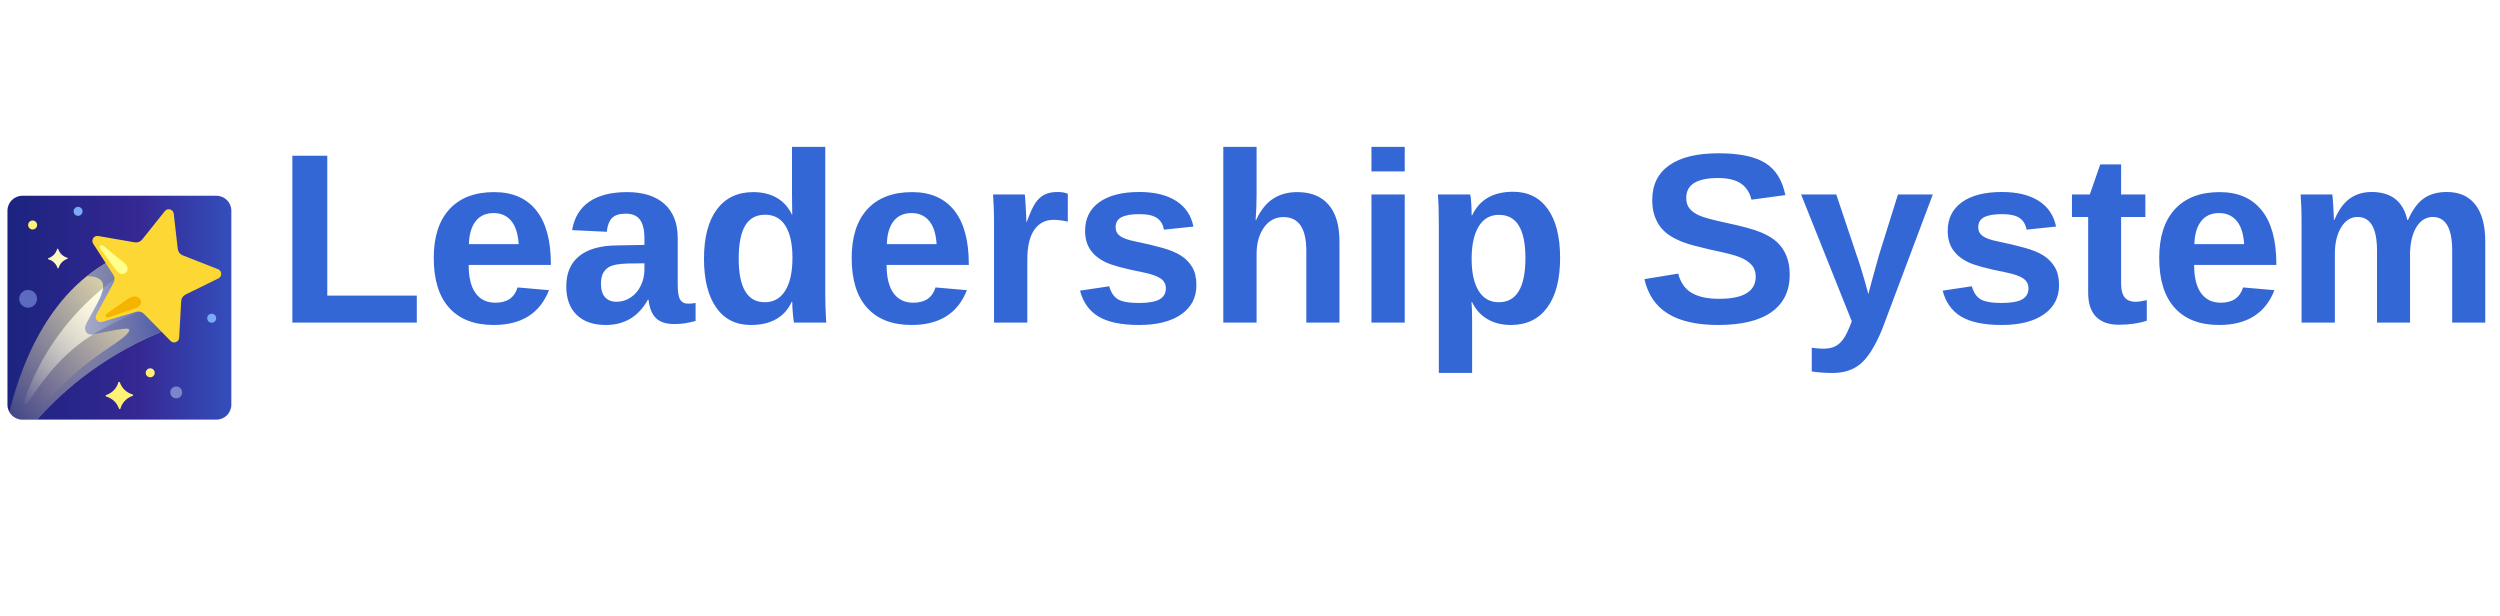
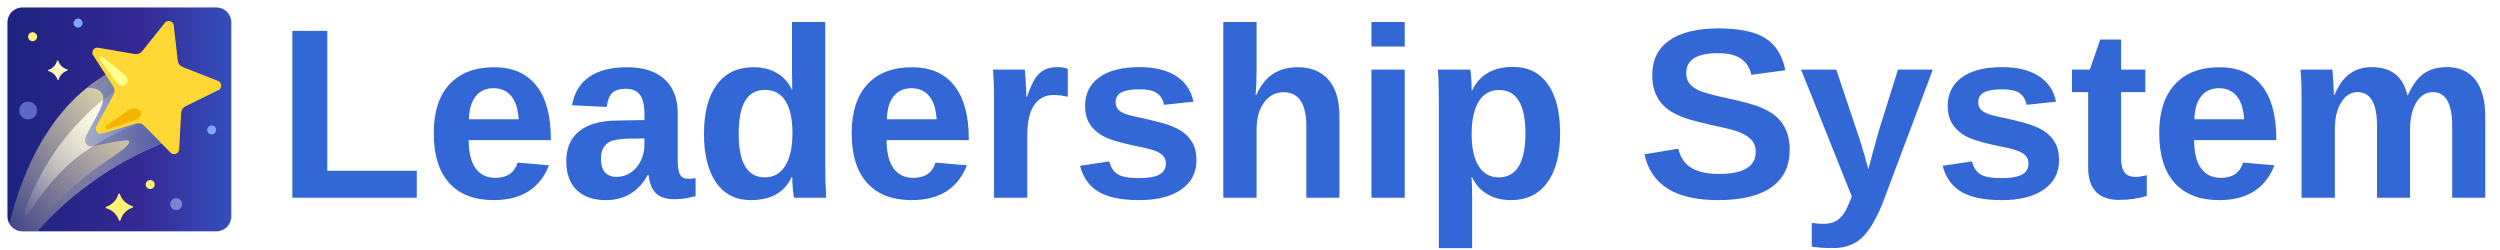
- <svg xmlns="http://www.w3.org/2000/svg" height="128" viewBox="0 0 1340 128" width="520">
+ <svg xmlns="http://www.w3.org/2000/svg" viewBox="0 0 1340 134" height="134">
  <g>
    <svg height="128" viewBox="0 0 128 128" width="128">
      <g transform="rotate(90) scale(1, -1)">
        <linearGradient gradientUnits="userSpaceOnUse" id="notoShootingStar0" x1="64" x2="64" y1="155.558" y2="-.244">
          <stop offset="0" stop-color="#3367d6" />
          <stop offset=".521" stop-color="#352893" />
          <stop offset="1" stop-color="#1a237e" />
        </linearGradient>
        <path d="M116 124H12c-4.42 0-8-3.58-8-8V12c0-4.42 3.58-8 8-8h104c4.42 0 8 3.58 8 8v104c0 4.42-3.58 8-8 8" fill="url(#notoShootingStar0)" />
        <linearGradient gradientUnits="userSpaceOnUse" id="notoShootingStar1" x1="46.624" x2="124.494" y1="85.54" y2="-3.705">
          <stop offset="0" stop-color="#fff7af" />
          <stop offset="1" stop-color="#fff7af" stop-opacity="0.1" />
        </linearGradient>
        <path d="m34.15 69.14l40.47 22.92C87.88 57.62 107.55 34.57 124 20.08V12c0-3-1.65-5.61-4.1-6.98c-29.9 7.41-70.83 24.6-85.75 64.12" fill="url(#notoShootingStar1)" />
        <linearGradient gradientUnits="userSpaceOnUse" id="notoShootingStar2" x1="47.136" x2="120.894" y1="81.18" y2="13.38">
          <stop offset=".254" stop-color="#fffde7" />
          <stop offset="1" stop-color="#fffde7" stop-opacity="0" />
        </linearGradient>
        <path d="M114.43 12.88C62.41 30.29 41 73.56 41 73.56L61.23 90.2s4.5-20.25 18.05-41.77c10.98-17.43 28.3-28.56 35.99-33.86c.91-.62.21-2.04-.84-1.69" fill="url(#notoShootingStar2)" />
        <linearGradient gradientUnits="userSpaceOnUse" id="notoShootingStar3" x1="85.658" x2="68.685" y1="12.325" y2="95.571">
          <stop offset=".005" stop-color="#4453ab" stop-opacity="0" />
          <stop offset="1" stop-color="#3949ab" />
        </linearGradient>
        <path d="M75.24 67.39c.3-5.04 3.11-17.44 3.11-17.44c.73-4.1-3-5.1-5.53-3.82c-7.19 3.64-14.83 8.76-19.53 9.16c-5.6.48-6.26-5.54-6.18-8.76c-5.28 6.58-9.73 14.07-12.96 22.61l40.47 22.92c12.84-33.36 31.71-56.03 47.83-70.59l1.55-1.38v-2.36c-23.11 16.34-34.65 35-41.37 44.77c-4.25 6.17-7.63 8.9-7.39 4.89" fill="url(#notoShootingStar3)" />
        <path d="M29.58 49.88L46.36 60.7c1.29.83 2.92.89 4.27.17l17.25-9.32c2.02-.95 4.25.82 3.78 3L66.2 72.98c-.44 1.49-.02 3.1 1.09 4.19L81.9 91.5c1.53 1.63.53 4.3-1.69 4.52l-19.72 1.09c-1.51.08-2.87.98-3.54 2.34l-8.71 17.73c-1.07 1.96-3.92 1.83-4.82-.21l-7.48-19.05a4.21 4.21 0 0 0-3.43-2.64L13.42 93.1c-2.19-.42-2.95-3.16-1.29-4.65l15.32-12.24c1.2-.96 1.78-2.49 1.52-4l-3.41-19.67c-.29-2.21 2.09-3.78 4.02-2.66" fill="#fdd835" />
        <path d="m39.79 66.36l-8.57-10.49c-.46-.6-1.3-1.58-.29-2.25c.8-.53 2.32.84 2.32.84l9.36 6.77c3.56 2.58 3.8 4.11 3.03 5.62c-.9 1.75-3.4 2.51-5.85-.49" fill="#ffff8d" />
        <path d="m64.23 72.85l4.71-14.05c.22-.72.66-1.94-.52-2.21c-.93-.21-1.88 1.6-1.88 1.6l-6.32 8.98c-1.96 2.56-2.79 4.98-1.85 6.72c1.26 2.31 4.33 2.7 5.86-1.04" fill="#f4b400" />
        <g fill-rule="evenodd">
          <path d="M118.09 63.75c-3.13-1.04-5.56-3.6-6.45-6.78a.44.44 0 0 0-.85-.02a9.97 9.97 0 0 1-6.76 6.49c-.41.12-.42.68-.02.81a9.95 9.95 0 0 1 6.45 6.76c.12.44.71.45.85.02a9.95 9.95 0 0 1 6.75-6.47a.42.42 0 0 0 .03-.81" fill="#fff176" />
          <path d="M42.71 30.83a7.16 7.16 0 0 1-4.64-4.88a.316.316 0 0 0-.61-.01a7.17 7.17 0 0 1-4.87 4.67c-.29.08-.3.49-.01.59a7.2 7.2 0 0 1 4.65 4.87c.09.32.51.33.61.01a7.16 7.16 0 0 1 4.86-4.66c.29-.09.3-.5.01-.59" fill="#fff9c4" />
          <circle cx="12.36" cy="41.85" fill="#7baaf7" r="2.41" />
          <circle cx="59.23" cy="15.07" fill="#5c6bc0" r="4.77" />
          <circle cx="109.42" cy="94.45" fill="#7986cb" r="3.19" />
          <circle cx="98.9" cy="80.52" fill="#fff176" r="2.41" />
          <circle cx="19.67" cy="17.48" fill="#fff176" r="2.41" />
          <circle cx="69.65" cy="113.47" fill="#7baaf7" r="2.41" />
        </g>
      </g>
    </svg>
  </g>
-   <text fill="#3367d6" font-family="Arial, Helvetica, sans-serif" font-size="130" font-weight="700" x="148" y="72">Leadership System</text>
+   <text fill="#3367d6" font-family="Arial, Helvetica, sans-serif" font-size="130" font-weight="700" x="148" y="106">Leadership System</text>
</svg>
